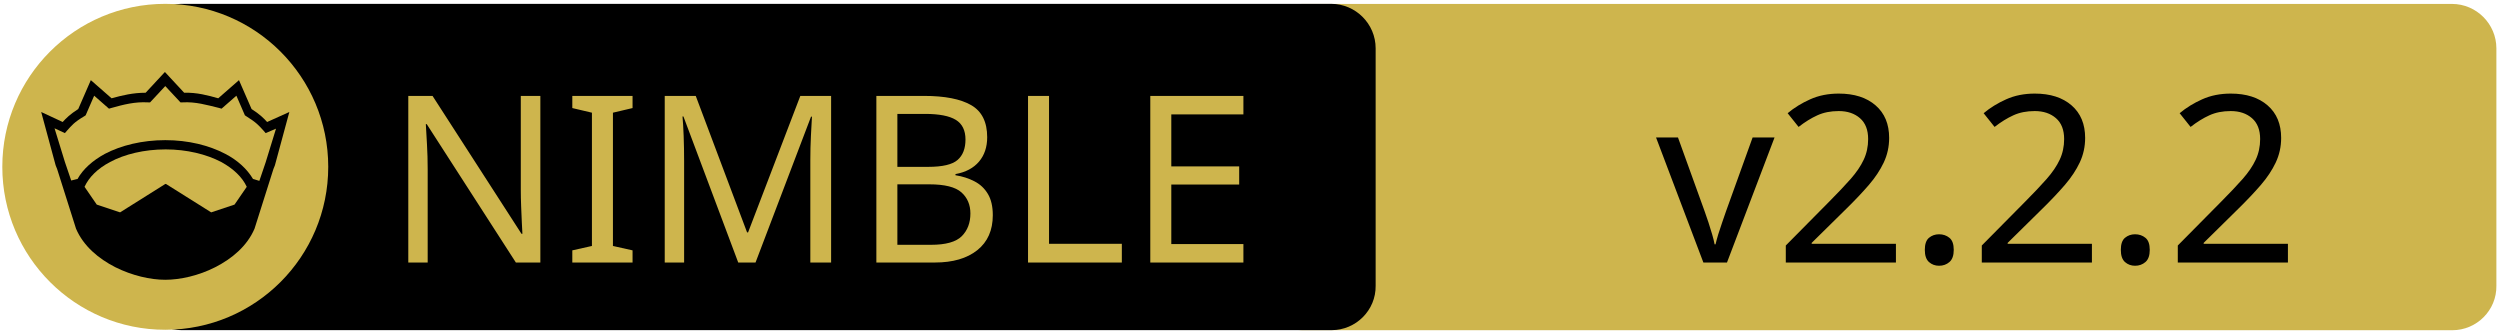
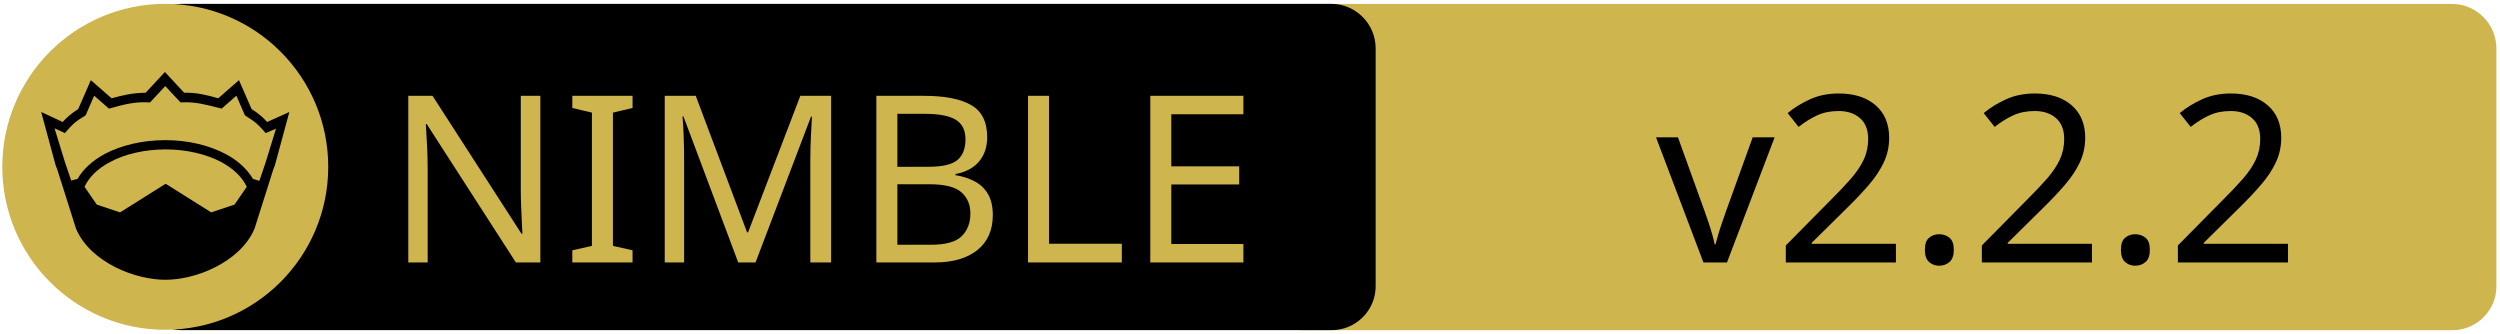
- <svg xmlns="http://www.w3.org/2000/svg" width="675" height="90" xml:space="preserve" version="1.1">
-   <g>
-     <path fill="#CEB54D" id="svg_15" d="m662.123,89.159l-310.5,0c-6.6,0 -12,-5.4 -12,-12l0,-64.1c0,-6.6 5.4,-12 12,-12l310.4,0c6.6,0 12,5.4 12,12l0,64.1c0.1,6.6 -5.3,12 -11.9,12z" />
-     <path id="svg_1" d="m359.524,89.139l-310.5,0c-6.6,0 -12,-5.4 -12,-12l0,-64.1c0,-6.6 5.4,-12 12,-12l310.4,0c6.6,0 12,5.4 12,12l0,64.1c0.1,6.6 -5.3,12 -11.9,12z" />
-     <rect id="svg_2" fill="none" height="45.9" width="315.3" class="st0" y="24.539" x="60.224" />
-     <circle id="svg_4" fill="#CEB54D" r="44" cy="45.039" cx="44.624" class="st1" />
-     <g id="XMLID_4_">
-       <path id="svg_5" d="m78.124,30.239l-3.9,14.4l-0.4,1l-5.1,16.1c0,0 0,0 0,0c-2,4.7 -6.1,8.1 -10.6,10.4c-4.5,2.3 -9.5,3.4 -13.5,3.4c-4,0 -8.9,-1.1 -13.5,-3.4c-4.5,-2.3 -8.6,-5.7 -10.6,-10.4c0,0 0,0 0,0l-5.1,-16.1l-0.4,-1l-3.9,-14.4l5.8,2.7c0.9,-1 2,-2.1 4.2,-3.5l3.4,-7.8l5.6,4.9c2.9,-0.8 5.8,-1.5 9.2,-1.5l5.2,-5.6l5.2,5.6c3.4,-0.1 6.4,0.7 9.2,1.5l5.6,-4.9l3.4,7.8c2.2,1.4 3.3,2.5 4.2,3.5l6,-2.7z" />
-       <g id="XMLID_6_">
-         <g id="svg_6">
-           <path id="svg_7" fill="#CEB54D" d="m66.624,50.439l-3.3,4.8l-6.3,2.1l-12.1,-7.6c-0.1,-0.1 -0.3,-0.1 -0.4,0l-12.1,7.6l-6.3,-2.1l-3.3,-4.8c1.2,-2.6 3.5,-4.9 6.9,-6.7c3.9,-2.1 9.2,-3.4 15,-3.4c5.7,0 11,1.3 15,3.4c3.3,1.8 5.7,4.1 6.9,6.7z" class="st1" />
+ <svg xmlns="http://www.w3.org/2000/svg" xmlns:xlink="http://www.w3.org/1999/xlink" width="675" height="90" xml:space="preserve" version="1.1">
+   <a xlink:href="https://github.com/amkrajewski/nimble-badge">
+     <g>
+       <path fill="#CEB54D" id="svg_15" d="m662.123,89.159l-310.5,0c-6.6,0 -12,-5.4 -12,-12l0,-64.1c0,-6.6 5.4,-12 12,-12l310.4,0c6.6,0 12,5.4 12,12l0,64.1c0.1,6.6 -5.3,12 -11.9,12z" />
+       <path id="svg_1" d="m359.524,89.139l-310.5,0c-6.6,0 -12,-5.4 -12,-12l0,-64.1c0,-6.6 5.4,-12 12,-12l310.4,0c6.6,0 12,5.4 12,12l0,64.1c0.1,6.6 -5.3,12 -11.9,12z" />
+       <rect id="svg_2" fill="none" height="45.9" width="315.3" class="st0" y="24.539" x="60.224" />
+       <circle id="svg_4" fill="#CEB54D" r="44" cy="45.039" cx="44.624" class="st1" />
+       <g id="XMLID_4_">
+         <path id="svg_5" d="m78.124,30.239l-3.9,14.4l-0.4,1l-5.1,16.1c0,0 0,0 0,0c-2,4.7 -6.1,8.1 -10.6,10.4c-4.5,2.3 -9.5,3.4 -13.5,3.4c-4,0 -8.9,-1.1 -13.5,-3.4c-4.5,-2.3 -8.6,-5.7 -10.6,-10.4c0,0 0,0 0,0l-5.1,-16.1l-0.4,-1l-3.9,-14.4l5.8,2.7c0.9,-1 2,-2.1 4.2,-3.5l3.4,-7.8l5.6,4.9c2.9,-0.8 5.8,-1.5 9.2,-1.5l5.2,-5.6l5.2,5.6c3.4,-0.1 6.4,0.7 9.2,1.5l5.6,-4.9l3.4,7.8c2.2,1.4 3.3,2.5 4.2,3.5l6,-2.7z" />
+         <g id="XMLID_6_">
+           <g id="svg_6">
+             <path id="svg_7" fill="#CEB54D" d="m66.624,50.439l-3.3,4.8l-6.3,2.1l-12.1,-7.6c-0.1,-0.1 -0.3,-0.1 -0.4,0l-12.1,7.6l-6.3,-2.1l-3.3,-4.8c1.2,-2.6 3.5,-4.9 6.9,-6.7c3.9,-2.1 9.2,-3.4 15,-3.4c5.7,0 11,1.3 15,3.4c3.3,1.8 5.7,4.1 6.9,6.7z" class="st1" />
+           </g>
+           <g id="svg_8" />
        </g>
-         <g id="svg_8" />
+         <g id="XMLID_5_">
+           <g id="svg_9">
+             <path id="svg_10" fill="#CEB54D" d="m74.524,34.739l-2.8,9.1l-1.7,5l-1.6,-0.5c0,0 -0.1,0 -0.1,0c-1.6,-2.7 -4.2,-5.1 -7.5,-6.8c-4.4,-2.3 -10,-3.7 -16.2,-3.7c-6.2,0 -11.9,1.4 -16.3,3.7c-3.3,1.8 -5.9,4.1 -7.4,6.8c0,0 -0.1,0 -0.1,0l-1.6,0.4l-1.7,-5l-2.8,-9.1l2.8,1.3l0.6,-0.7c1.2,-1.3 1.8,-2.2 4.7,-3.9l0.3,-0.2l2.3,-5.3l4,3.5l0.7,-0.2c3.2,-0.9 6.3,-1.7 9.8,-1.5l0.6,0l4.1,-4.4l4.1,4.4l0.6,0c3.5,-0.2 6.5,0.7 9.8,1.5l0.7,0.2l4,-3.5l2.3,5.3l0.3,0.2c2.9,1.8 3.5,2.6 4.7,3.9l0.6,0.7l2.8,-1.2z" class="st1" />
+           </g>
+           <g id="svg_11" />
+         </g>
      </g>
-       <g id="XMLID_5_">
-         <g id="svg_9">
-           <path id="svg_10" fill="#CEB54D" d="m74.524,34.739l-2.8,9.1l-1.7,5l-1.6,-0.5c0,0 -0.1,0 -0.1,0c-1.6,-2.7 -4.2,-5.1 -7.5,-6.8c-4.4,-2.3 -10,-3.7 -16.2,-3.7c-6.2,0 -11.9,1.4 -16.3,3.7c-3.3,1.8 -5.9,4.1 -7.4,6.8c0,0 -0.1,0 -0.1,0l-1.6,0.4l-1.7,-5l-2.8,-9.1l2.8,1.3l0.6,-0.7c1.2,-1.3 1.8,-2.2 4.7,-3.9l0.3,-0.2l2.3,-5.3l4,3.5l0.7,-0.2c3.2,-0.9 6.3,-1.7 9.8,-1.5l0.6,0l4.1,-4.4l4.1,4.4l0.6,0c3.5,-0.2 6.5,0.7 9.8,1.5l0.7,0.2l4,-3.5l2.3,5.3l0.3,0.2c2.9,1.8 3.5,2.6 4.7,3.9l0.6,0.7l2.8,-1.2z" class="st1" />
-         </g>
-         <g id="svg_11" />
-       </g>
+       <text x="-442" y="-350.021" id="svg_16" font-size="63px" font-family="'PT Sans Caption'" fill="#CEB54D" class="st1 st2 st3" transform="matrix(1 0 0 1 546.13 420.879)">NIMBLE</text>
+       <text x="-99.0" y="-350.012" id="svg_17" font-size="63.012px" font-family="'PT Sans Caption'" fill="#000000" class="st1 st2 st3" transform="matrix(1 0 0 1 546.13 420.879)">v2.2.2</text>
    </g>
-     <text x="-442" y="-350" id="svg_16" font-size="63px" font-family="'PT Sans Caption'" fill="#CEB54D" class="st1 st2 st3" transform="matrix(1 0 0 1 546.13 420.879)">NIMBLE</text>
-     <text x="-99.0" y="-350" id="svg_17" font-size="63px" font-family="'PT Sans Caption'" fill="#000000" class="st1 st2 st3" transform="matrix(1 0 0 1 546.13 420.879)">v2.2.2</text>
-   </g>
+   </a>
</svg>
